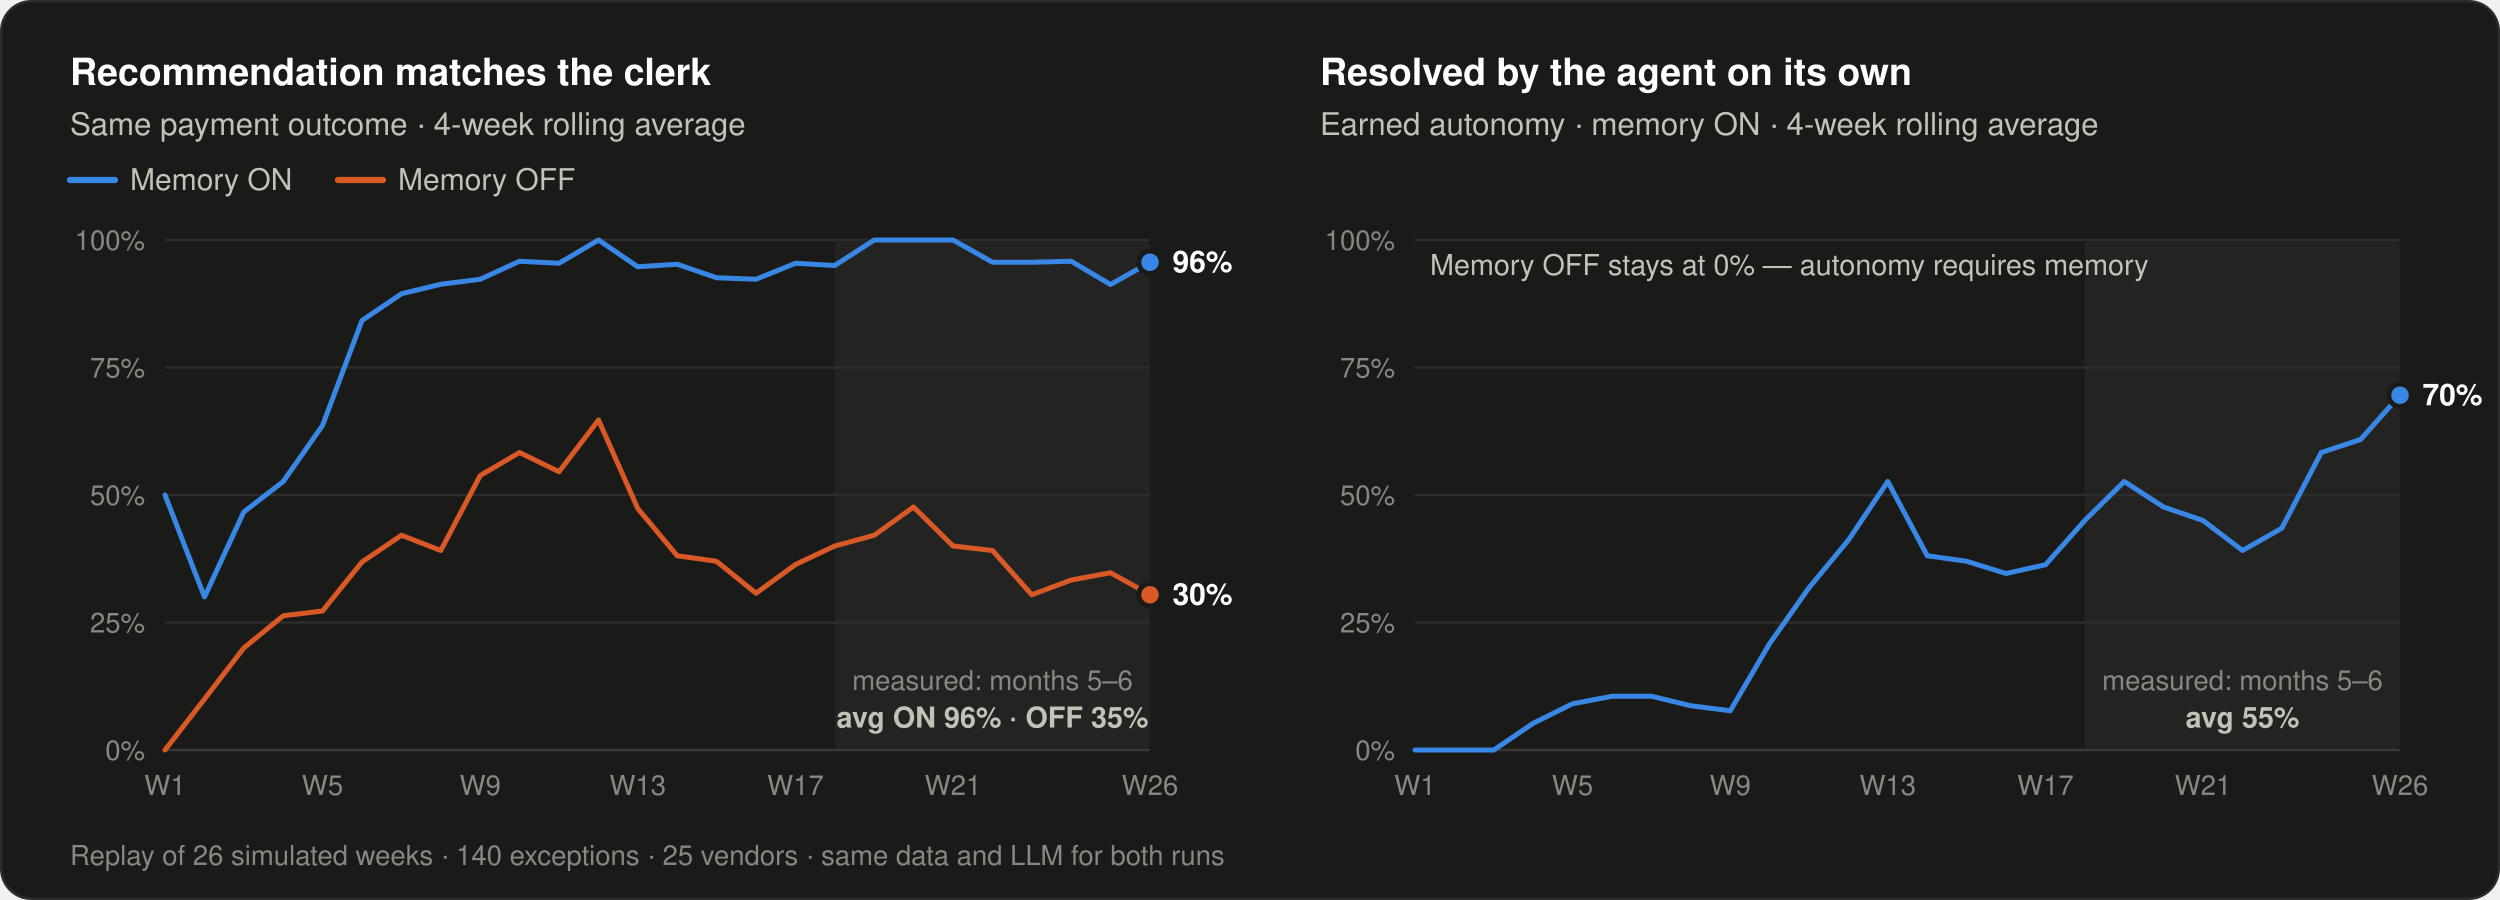
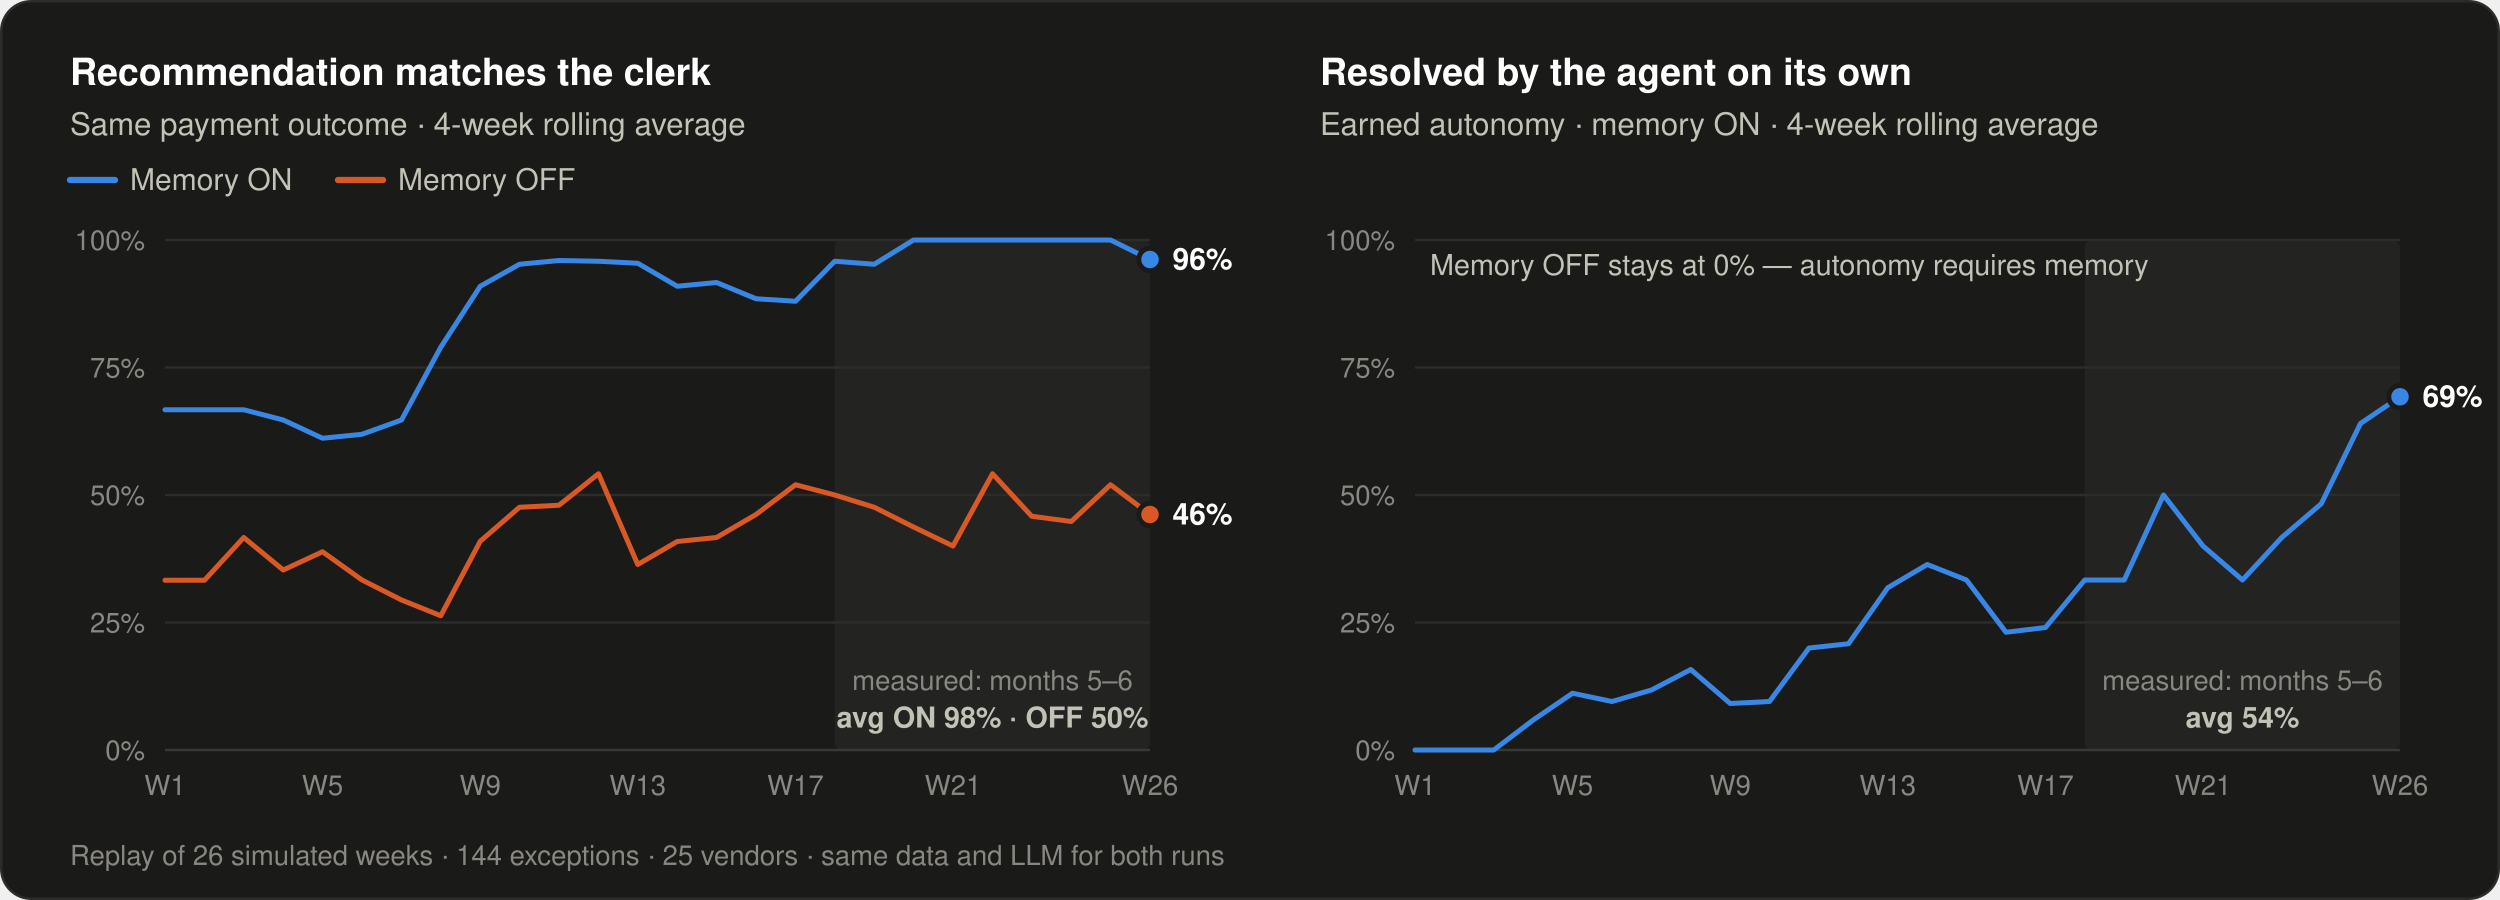
<svg xmlns="http://www.w3.org/2000/svg" width="1000" height="360" viewBox="0 0 1000 360" font-family="Segoe UI, -apple-system, BlinkMacSystemFont, Helvetica, Arial, sans-serif" role="img" aria-labelledby="t d">
  <rect x="0.5" y="0.5" width="999" height="359" rx="12" fill="#1a1a19" stroke="#2c2c2a" />
  <text x="28" y="34" font-size="15" font-weight="600" fill="#ffffff">Recommendation matches the clerk</text>
  <text x="28" y="54" font-size="12.5" fill="#c3c2b7">Same payment outcome · 4-week rolling average</text>
  <rect x="333.9" y="96" width="126.1" height="204" fill="#232322" rx="3" />
  <text x="397.0" y="276" font-size="11" text-anchor="middle" fill="#898781">measured: months 5–6</text>
-   <text x="397.0" y="291" font-size="11.5" font-weight="600" text-anchor="middle" fill="#c3c2b7">avg  ON 96% · OFF 35%</text>
+   <text x="397.0" y="291" font-size="11.5" font-weight="600" text-anchor="middle" fill="#c3c2b7">avg  ON 98% · OFF 50%</text>
  <line x1="66" x2="460" y1="300.0" y2="300.0" stroke="#383835" stroke-width="1" />
  <text x="58" y="304.0" font-size="11" text-anchor="end" fill="#898781">0%</text>
  <line x1="66" x2="460" y1="249.0" y2="249.0" stroke="#2c2c2a" stroke-width="1" />
  <text x="58" y="253.0" font-size="11" text-anchor="end" fill="#898781">25%</text>
  <line x1="66" x2="460" y1="198.0" y2="198.0" stroke="#2c2c2a" stroke-width="1" />
  <text x="58" y="202.0" font-size="11" text-anchor="end" fill="#898781">50%</text>
  <line x1="66" x2="460" y1="147.0" y2="147.0" stroke="#2c2c2a" stroke-width="1" />
  <text x="58" y="151.0" font-size="11" text-anchor="end" fill="#898781">75%</text>
  <line x1="66" x2="460" y1="96.0" y2="96.0" stroke="#2c2c2a" stroke-width="1" />
  <text x="58" y="100.0" font-size="11" text-anchor="end" fill="#898781">100%</text>
  <text x="66.0" y="318" font-size="11" text-anchor="middle" fill="#898781">W1</text>
  <text x="129.0" y="318" font-size="11" text-anchor="middle" fill="#898781">W5</text>
  <text x="192.1" y="318" font-size="11" text-anchor="middle" fill="#898781">W9</text>
  <text x="255.1" y="318" font-size="11" text-anchor="middle" fill="#898781">W13</text>
  <text x="318.2" y="318" font-size="11" text-anchor="middle" fill="#898781">W17</text>
  <text x="381.2" y="318" font-size="11" text-anchor="middle" fill="#898781">W21</text>
  <text x="460.0" y="318" font-size="11" text-anchor="middle" fill="#898781">W26</text>
  <line x1="28" x2="46" y1="72" y2="72" stroke="#3987e5" stroke-width="2.5" stroke-linecap="round" />
  <text x="52" y="76" font-size="12" fill="#c3c2b7">Memory ON</text>
  <line x1="135.2" x2="153.2" y1="72" y2="72" stroke="#d95926" stroke-width="2.5" stroke-linecap="round" />
  <text x="159.2" y="76" font-size="12" fill="#c3c2b7">Memory OFF</text>
-   <path d="M66.0,198.0 L81.8,238.8 L97.5,204.8 L113.3,192.6 L129.0,170.2 L144.8,128.2 L160.6,117.5 L176.3,113.7 L192.1,111.7 L207.8,104.5 L223.6,105.3 L239.4,96.0 L255.1,106.7 L270.9,105.7 L286.6,111.1 L302.4,111.7 L318.2,105.3 L333.9,106.2 L349.7,96.0 L365.4,96.0 L381.2,96.0 L397.0,104.9 L412.7,104.9 L428.5,104.5 L444.2,113.8 L460.0,104.9" fill="none" stroke="#3987e5" stroke-width="2" stroke-linejoin="round" stroke-linecap="round" />
-   <circle cx="460.0" cy="104.9" r="4.5" fill="#3987e5" stroke="#1a1a19" stroke-width="2" />
-   <text x="469.0" y="108.9" font-size="12" font-weight="600" fill="#ffffff">96%</text>
-   <path d="M66.0,300.0 L81.8,279.6 L97.5,259.2 L113.3,246.3 L129.0,244.4 L144.8,224.8 L160.6,214.1 L176.3,220.2 L192.1,190.2 L207.8,181.0 L223.6,188.7 L239.4,168.0 L255.1,203.4 L270.9,222.3 L286.6,224.5 L302.4,237.3 L318.2,225.8 L333.9,218.4 L349.7,214.1 L365.4,202.8 L381.2,218.4 L397.0,220.2 L412.7,237.9 L428.5,232.0 L444.2,229.1 L460.0,237.9" fill="none" stroke="#d95926" stroke-width="2" stroke-linejoin="round" stroke-linecap="round" />
-   <circle cx="460.0" cy="237.9" r="4.5" fill="#d95926" stroke="#1a1a19" stroke-width="2" />
-   <text x="469.0" y="241.9" font-size="12" font-weight="600" fill="#ffffff">30%</text>
+   <path d="M66.0,163.9 L81.8,163.9 L97.5,163.9 L113.3,168.0 L129.0,175.3 L144.8,173.7 L160.6,168.0 L176.3,138.9 L192.1,114.5 L207.8,105.7 L223.6,104.2 L239.4,104.5 L255.1,105.3 L270.9,114.5 L286.6,113.0 L302.4,119.5 L318.2,120.5 L333.9,104.5 L349.7,105.7 L365.4,96.0 L381.2,96.0 L397.0,96.0 L412.7,96.0 L428.5,96.0 L444.2,96.0 L460.0,103.8" fill="none" stroke="#3987e5" stroke-width="2" stroke-linejoin="round" stroke-linecap="round" />
+   <circle cx="460.0" cy="103.8" r="4.5" fill="#3987e5" stroke="#1a1a19" stroke-width="2" />
+   <text x="469.0" y="107.8" font-size="12" font-weight="600" fill="#ffffff">96%</text>
+   <path d="M66.0,232.1 L81.8,232.1 L97.5,215.0 L113.3,228.0 L129.0,220.7 L144.8,232.0 L160.6,240.0 L176.3,246.3 L192.1,216.5 L207.8,202.9 L223.6,202.1 L239.4,189.5 L255.1,225.8 L270.9,216.6 L286.6,215.0 L302.4,205.8 L318.2,193.9 L333.9,198.0 L349.7,202.9 L365.4,210.8 L381.2,218.4 L397.0,189.5 L412.7,206.5 L428.5,208.6 L444.2,193.9 L460.0,205.8" fill="none" stroke="#d95926" stroke-width="2" stroke-linejoin="round" stroke-linecap="round" />
+   <circle cx="460.0" cy="205.8" r="4.5" fill="#d95926" stroke="#1a1a19" stroke-width="2" />
+   <text x="469.0" y="209.8" font-size="12" font-weight="600" fill="#ffffff">46%</text>
  <text x="528" y="34" font-size="15" font-weight="600" fill="#ffffff">Resolved by the agent on its own</text>
  <text x="528" y="54" font-size="12.5" fill="#c3c2b7">Earned autonomy · memory ON · 4-week rolling average</text>
  <rect x="833.9" y="96" width="126.1" height="204" fill="#232322" rx="3" />
  <text x="897.0" y="276" font-size="11" text-anchor="middle" fill="#898781">measured: months 5–6</text>
-   <text x="897.0" y="291" font-size="11.5" font-weight="600" text-anchor="middle" fill="#c3c2b7">avg  55%</text>
+   <text x="897.0" y="291" font-size="11.5" font-weight="600" text-anchor="middle" fill="#c3c2b7">avg  54%</text>
  <line x1="566" x2="960" y1="300.0" y2="300.0" stroke="#383835" stroke-width="1" />
  <text x="558" y="304.0" font-size="11" text-anchor="end" fill="#898781">0%</text>
  <line x1="566" x2="960" y1="249.0" y2="249.0" stroke="#2c2c2a" stroke-width="1" />
  <text x="558" y="253.0" font-size="11" text-anchor="end" fill="#898781">25%</text>
  <line x1="566" x2="960" y1="198.0" y2="198.0" stroke="#2c2c2a" stroke-width="1" />
  <text x="558" y="202.0" font-size="11" text-anchor="end" fill="#898781">50%</text>
  <line x1="566" x2="960" y1="147.0" y2="147.0" stroke="#2c2c2a" stroke-width="1" />
  <text x="558" y="151.0" font-size="11" text-anchor="end" fill="#898781">75%</text>
  <line x1="566" x2="960" y1="96.0" y2="96.0" stroke="#2c2c2a" stroke-width="1" />
  <text x="558" y="100.0" font-size="11" text-anchor="end" fill="#898781">100%</text>
  <text x="566.0" y="318" font-size="11" text-anchor="middle" fill="#898781">W1</text>
  <text x="629.0" y="318" font-size="11" text-anchor="middle" fill="#898781">W5</text>
  <text x="692.1" y="318" font-size="11" text-anchor="middle" fill="#898781">W9</text>
  <text x="755.1" y="318" font-size="11" text-anchor="middle" fill="#898781">W13</text>
  <text x="818.2" y="318" font-size="11" text-anchor="middle" fill="#898781">W17</text>
  <text x="881.2" y="318" font-size="11" text-anchor="middle" fill="#898781">W21</text>
  <text x="960.0" y="318" font-size="11" text-anchor="middle" fill="#898781">W26</text>
-   <path d="M566.0,300.0 L581.8,300.0 L597.5,300.0 L613.3,289.3 L629.0,281.5 L644.8,278.5 L660.6,278.5 L676.3,282.3 L692.1,284.3 L707.8,257.5 L723.6,235.1 L739.4,216.0 L755.1,192.6 L770.9,222.3 L786.6,224.5 L802.4,229.4 L818.2,225.9 L833.9,208.2 L849.7,192.6 L865.4,202.8 L881.2,208.2 L897.0,220.2 L912.7,211.3 L928.5,181.0 L944.2,175.8 L960.0,158.1" fill="none" stroke="#3987e5" stroke-width="2" stroke-linejoin="round" stroke-linecap="round" />
-   <circle cx="960.0" cy="158.1" r="4.5" fill="#3987e5" stroke="#1a1a19" stroke-width="2" />
-   <text x="969.0" y="162.1" font-size="12" font-weight="600" fill="#ffffff">70%</text>
+   <path d="M566.0,300.0 L581.8,300.0 L597.5,300.0 L613.3,288.0 L629.0,277.3 L644.8,280.6 L660.6,276.0 L676.3,267.8 L692.1,281.4 L707.8,280.6 L723.6,259.2 L739.4,257.5 L755.1,235.1 L770.9,225.8 L786.6,232.0 L802.4,252.9 L818.2,251.0 L833.9,232.0 L849.7,232.0 L865.4,198.0 L881.2,218.4 L897.0,232.0 L912.7,215.0 L928.5,201.5 L944.2,169.4 L960.0,158.7" fill="none" stroke="#3987e5" stroke-width="2" stroke-linejoin="round" stroke-linecap="round" />
+   <circle cx="960.0" cy="158.7" r="4.5" fill="#3987e5" stroke="#1a1a19" stroke-width="2" />
+   <text x="969.0" y="162.7" font-size="12" font-weight="600" fill="#ffffff">69%</text>
  <text x="572" y="110" font-size="11.5" fill="#c3c2b7">Memory OFF stays at 0% — autonomy requires memory</text>
-   <text x="28" y="346" font-size="11" fill="#898781">Replay of 26 simulated weeks · 140 exceptions · 25 vendors · same data and LLM for both runs</text>
+   <text x="28" y="346" font-size="11" fill="#898781">Replay of 26 simulated weeks · 144 exceptions · 25 vendors · same data and LLM for both runs</text>
</svg>
